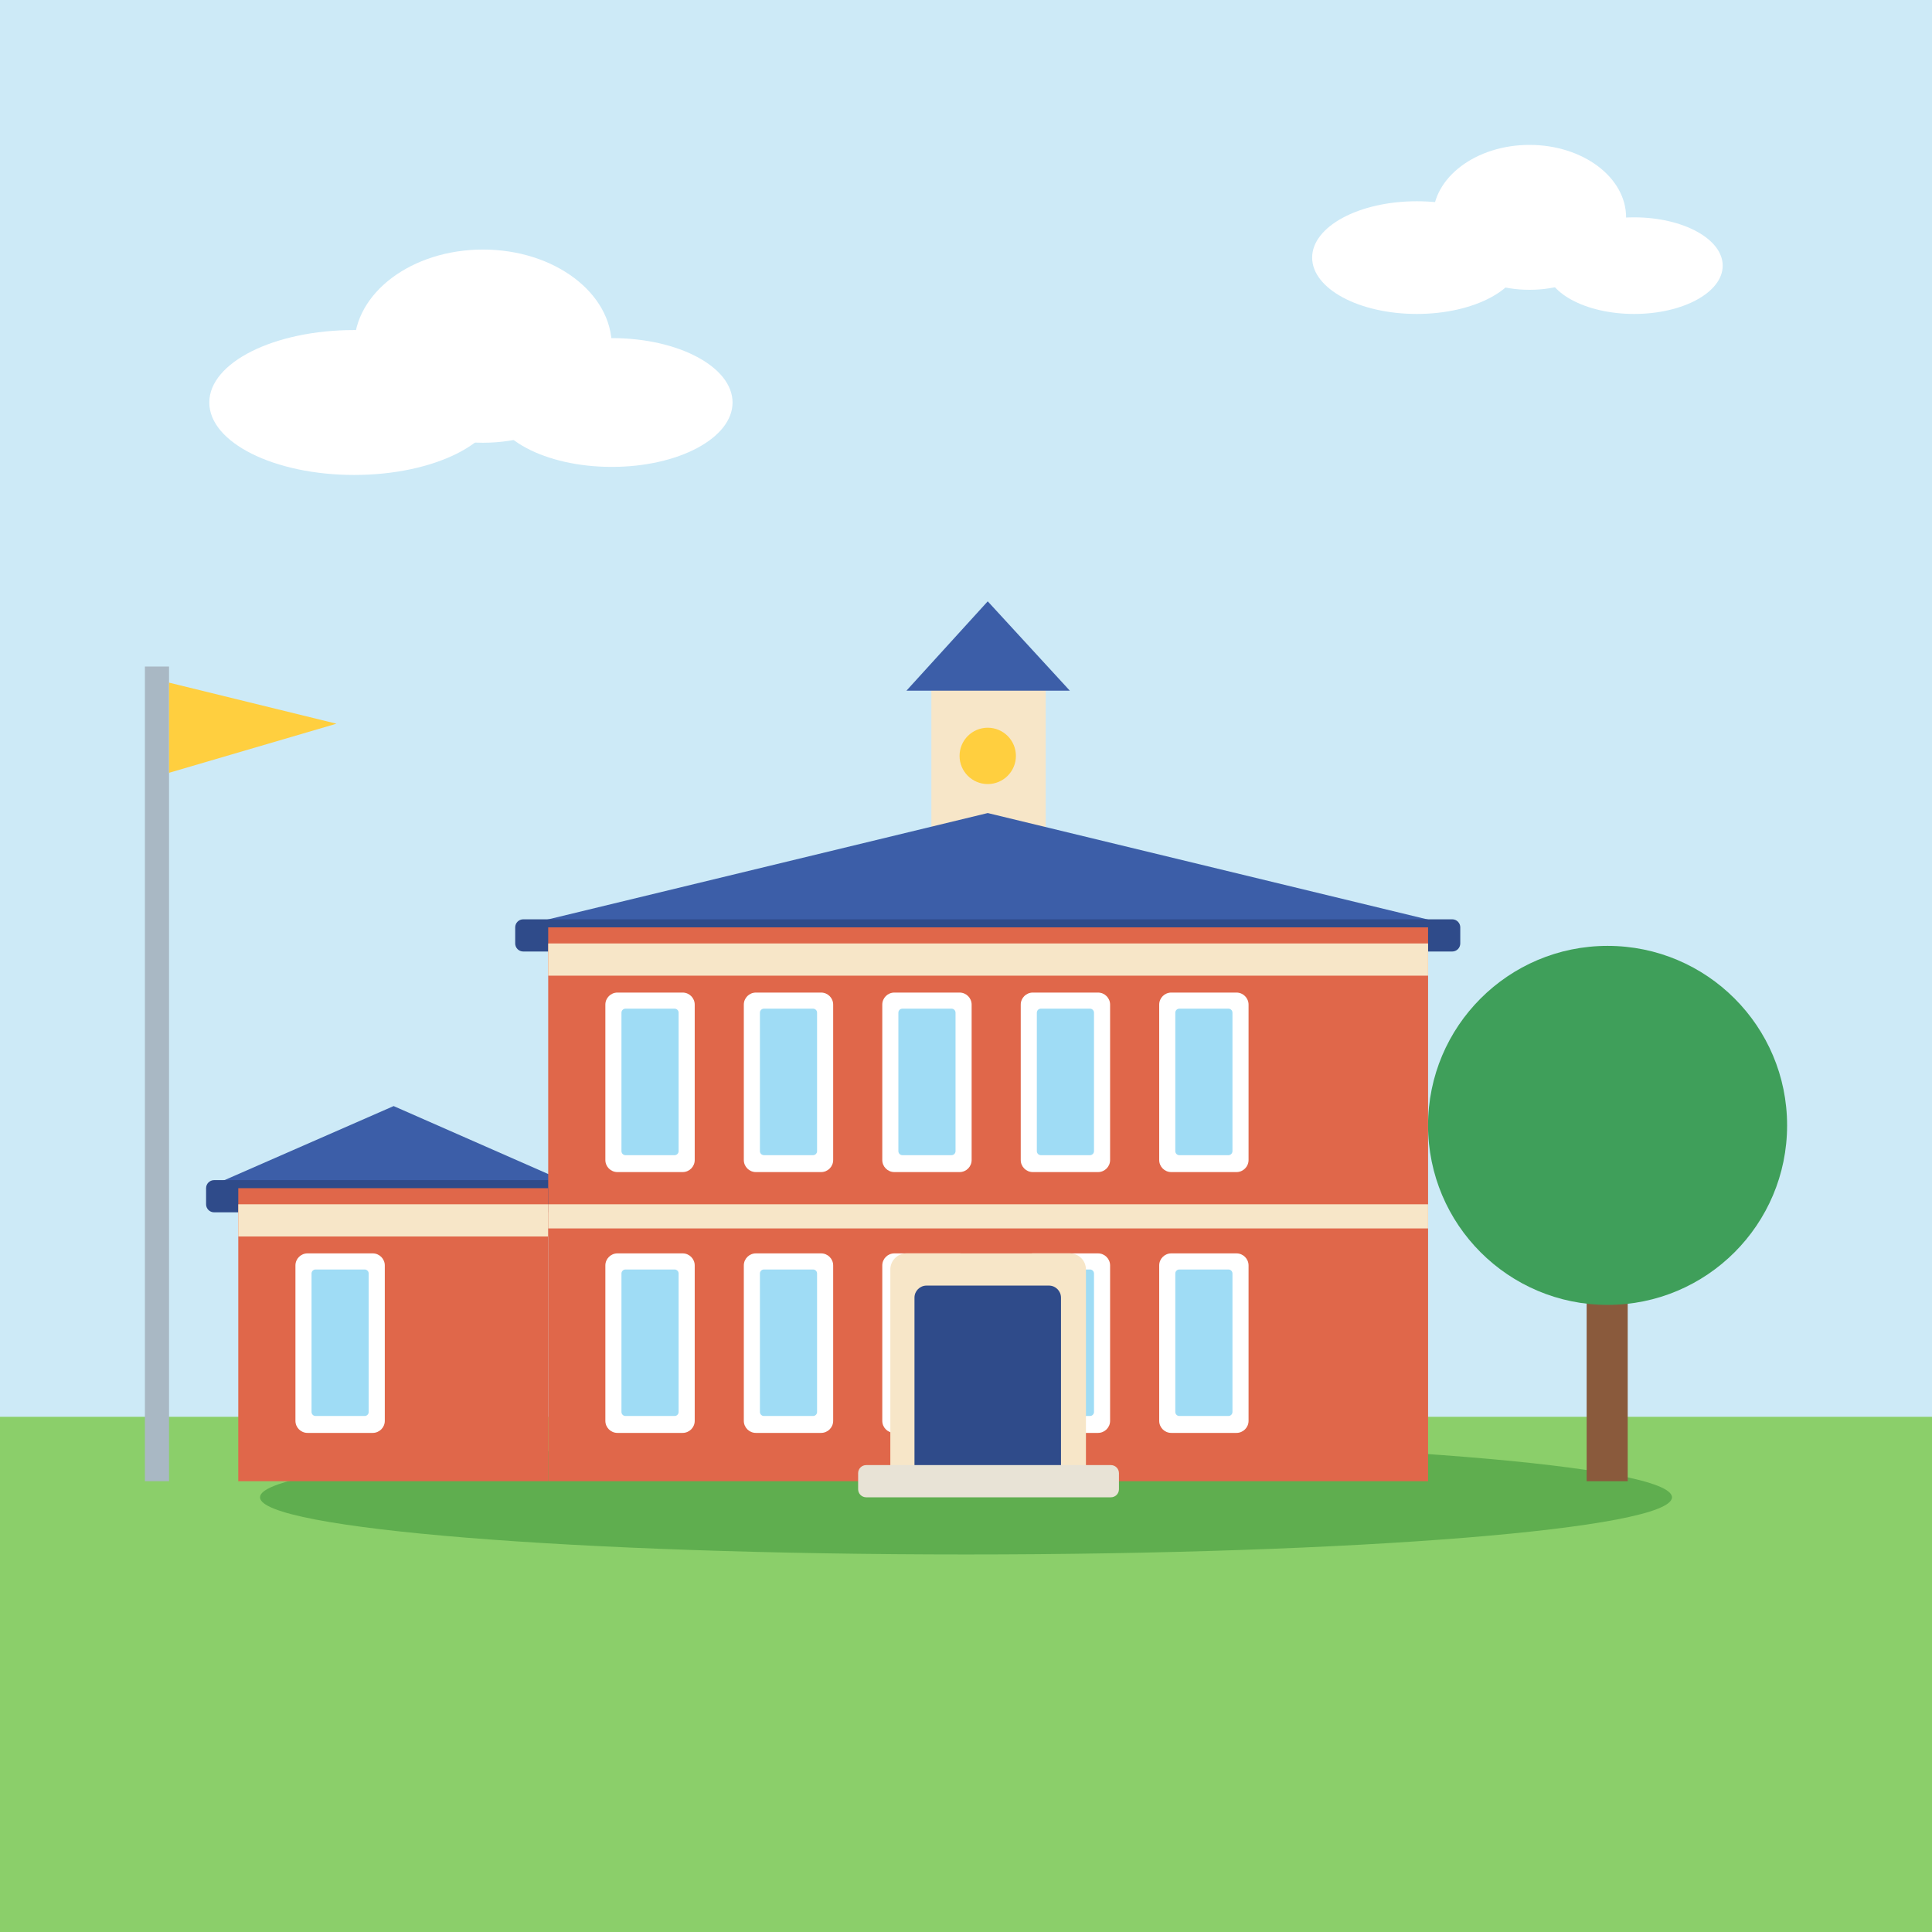
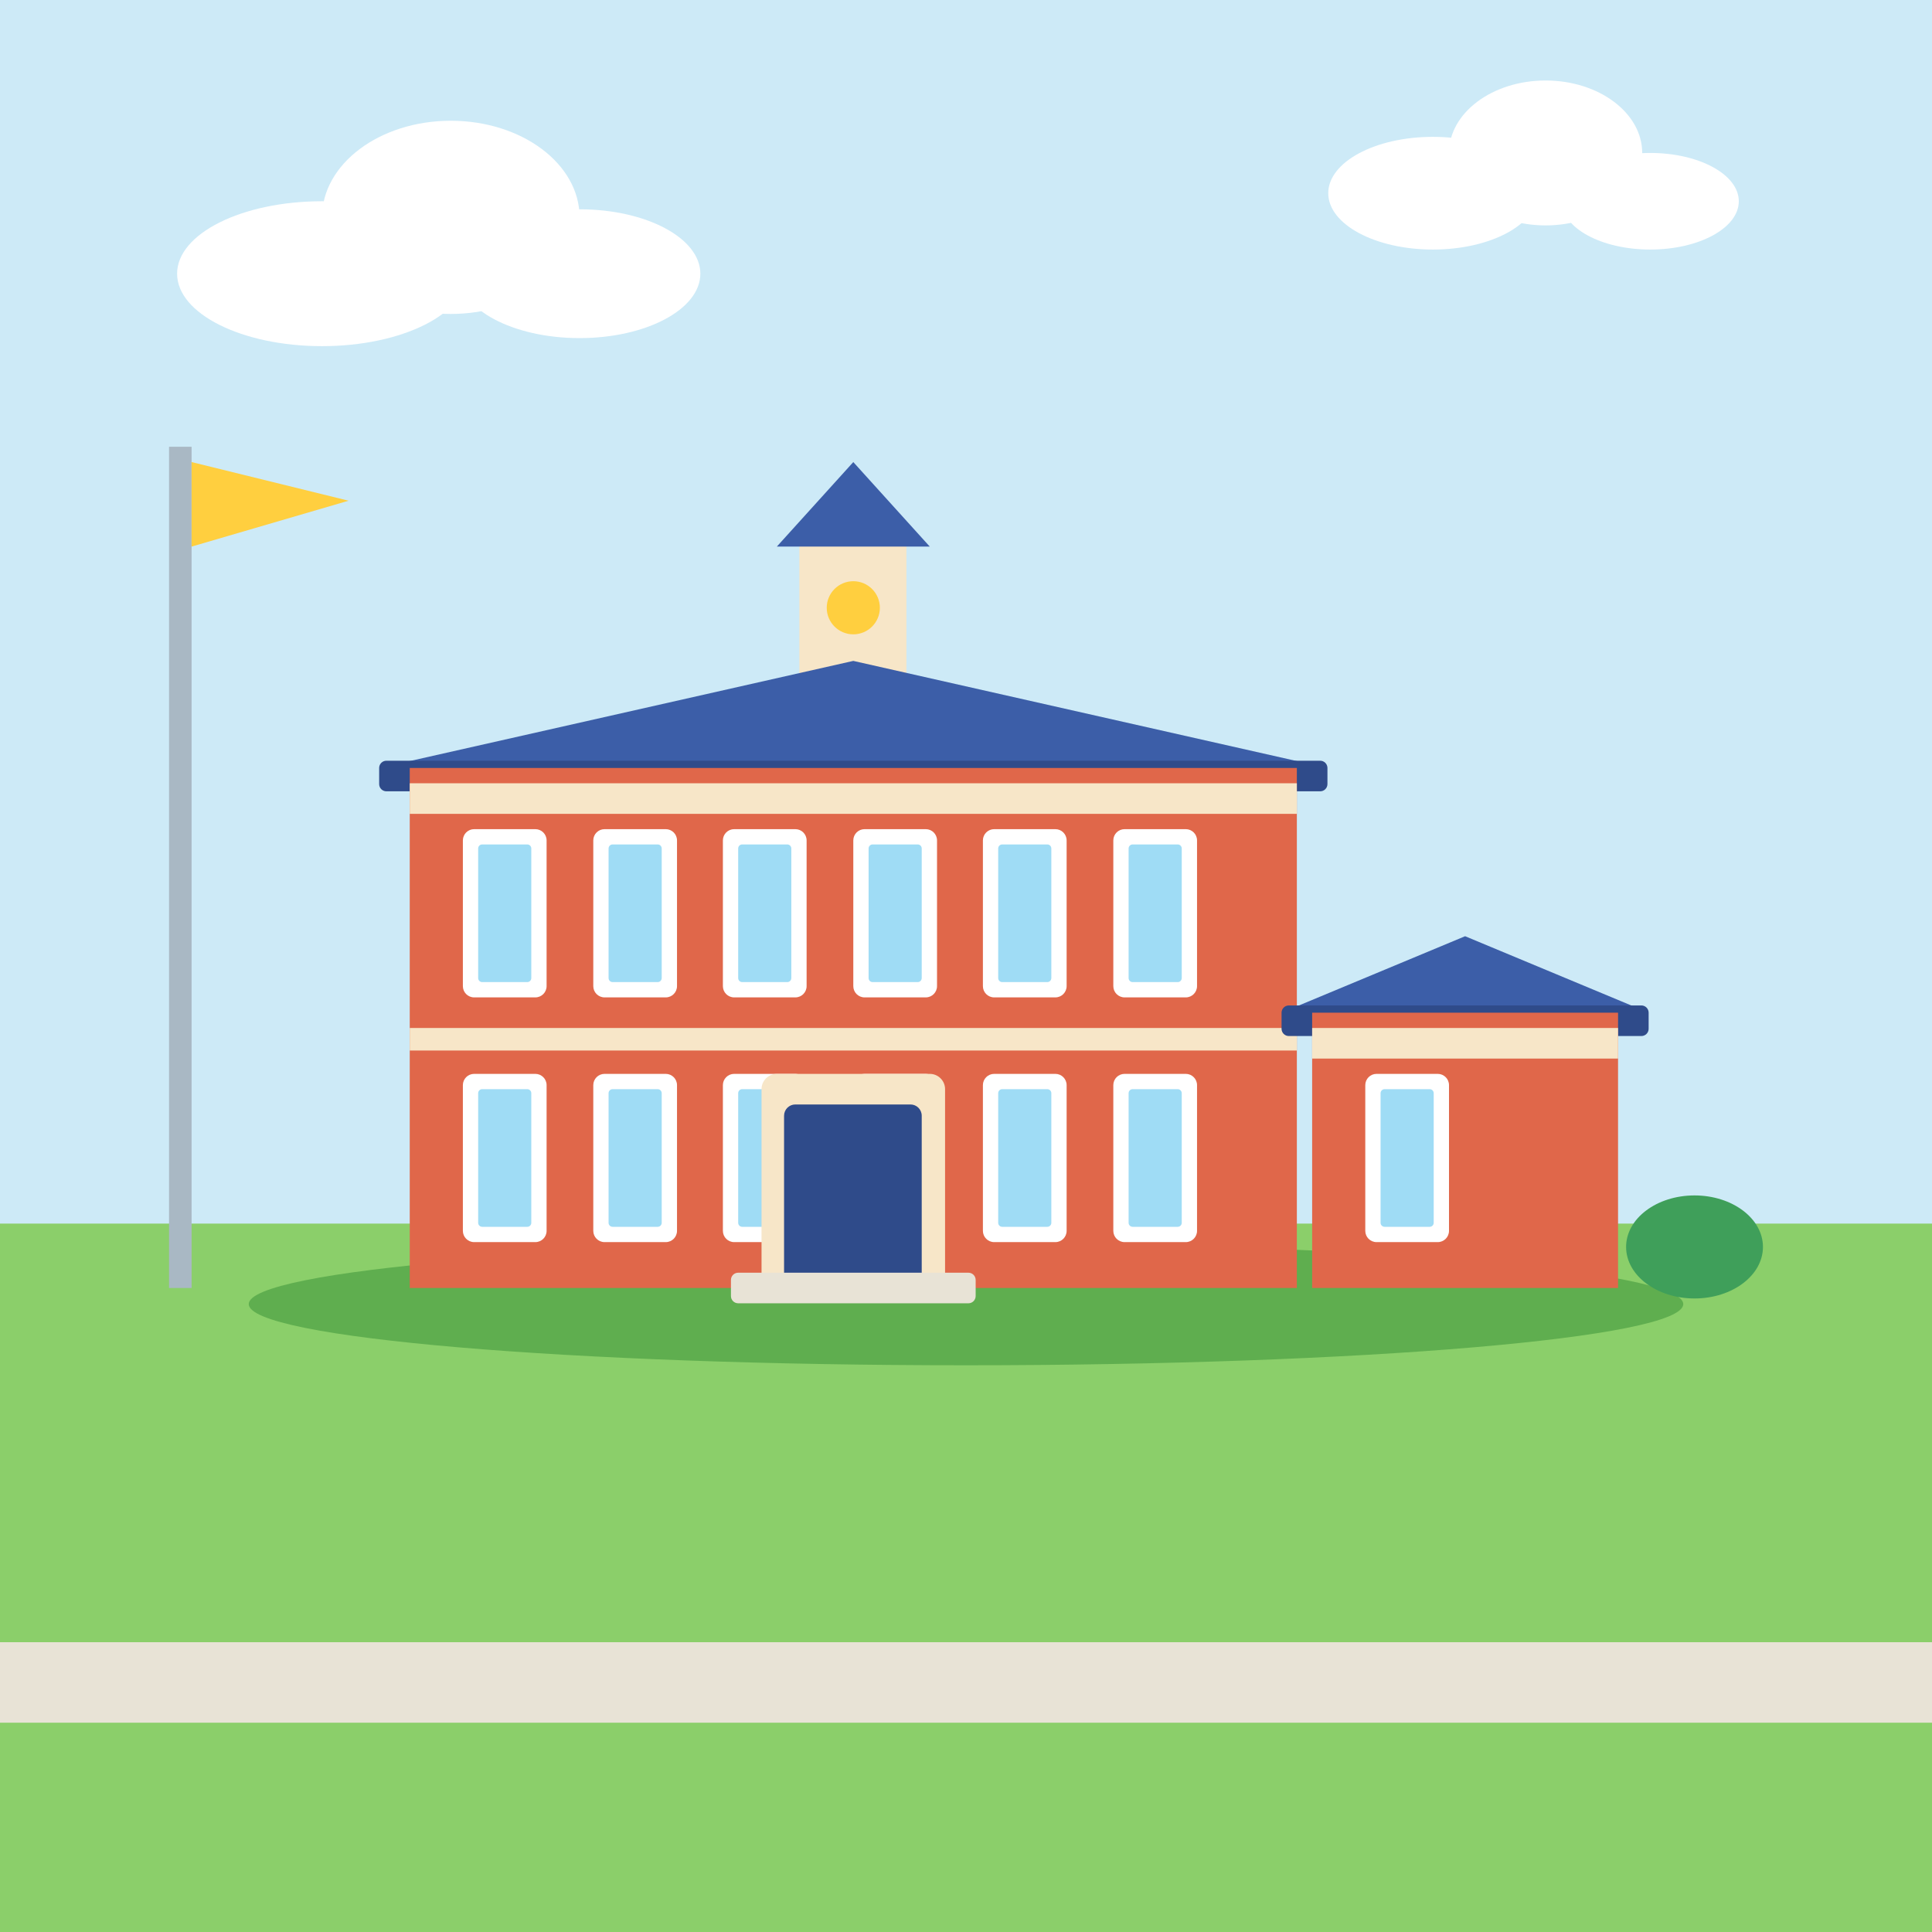
<svg xmlns="http://www.w3.org/2000/svg" viewBox="0 0 240 240">
  <rect x="0" y="0" width="240" height="240" fill="#cdeaf7" />
-   <ellipse cx="44" cy="50" rx="18" ry="9" fill="#ffffff" />
-   <ellipse cx="60" cy="43" rx="16" ry="12" fill="#ffffff" />
-   <ellipse cx="76" cy="50" rx="15" ry="8" fill="#ffffff" />
-   <ellipse cx="176" cy="32" rx="13" ry="7" fill="#ffffff" />
-   <ellipse cx="190" cy="27" rx="12" ry="9" fill="#ffffff" />
-   <ellipse cx="203" cy="33" rx="11" ry="6" fill="#ffffff" />
-   <rect x="0" y="176" width="240" height="64" fill="#8bcf6a" />
-   <ellipse cx="120" cy="186" rx="87.7" ry="7.1" fill="#5fae4f" />
-   <rect x="18" y="82.8" width="3" height="101.2" fill="#a9b8c4" />
-   <polygon points="21,84.8 41.8,89.9 21,96" fill="#ffcf3f" />
-   <polygon points="25.6,147.6 48.9,137.4 72.1,147.6" fill="#3c5ea8" />
-   <rect x="25.6" y="146.6" width="46.6" height="4" rx="1" fill="#2f4b8a" />
-   <rect x="29.6" y="147.6" width="38.5" height="36.4" fill="#e0674a" />
-   <rect x="29.6" y="149.6" width="38.5" height="4" fill="#f7e6c8" />
-   <rect x="36.7" y="155.7" width="11.1" height="22.3" rx="1.5" fill="#ffffff" />
-   <rect x="38.7" y="157.7" width="7.1" height="18.2" rx="0.5" fill="#9fdcf5" />
-   <rect x="115.7" y="84.8" width="14.2" height="18.2" fill="#f7e6c8" />
-   <polygon points="112.6,85.8 122.7,74.7 132.9,85.8" fill="#3c5ea8" />
-   <circle cx="122.7" cy="93.9" r="3.5" fill="#ffcf3f" />
-   <polygon points="64,115.2 122.7,101 181.4,115.2" fill="#3c5ea8" />
-   <rect x="64" y="114.2" width="117.4" height="4" rx="1" fill="#2f4b8a" />
-   <rect x="68.1" y="115.2" width="109.3" height="68.8" fill="#e0674a" />
-   <rect x="68.1" y="117.2" width="109.3" height="4" fill="#f7e6c8" />
-   <rect x="75.2" y="155.7" width="11.1" height="22.3" rx="1.5" fill="#ffffff" />
-   <rect x="77.2" y="157.7" width="7.1" height="18.2" rx="0.5" fill="#9fdcf5" />
-   <rect x="92.4" y="155.7" width="11.1" height="22.3" rx="1.5" fill="#ffffff" />
-   <rect x="94.4" y="157.7" width="7.1" height="18.2" rx="0.5" fill="#9fdcf5" />
-   <rect x="109.6" y="155.7" width="11.1" height="22.3" rx="1.5" fill="#ffffff" />
-   <rect x="111.6" y="157.7" width="7.1" height="18.2" rx="0.5" fill="#9fdcf5" />
-   <rect x="126.8" y="155.7" width="11.1" height="22.3" rx="1.5" fill="#ffffff" />
-   <rect x="128.8" y="157.7" width="7.1" height="18.2" rx="0.5" fill="#9fdcf5" />
-   <rect x="144" y="155.7" width="11.1" height="22.3" rx="1.5" fill="#ffffff" />
-   <rect x="146" y="157.7" width="7.1" height="18.2" rx="0.5" fill="#9fdcf5" />
-   <rect x="68.1" y="149.6" width="109.3" height="3" fill="#f7e6c8" />
-   <rect x="75.2" y="123.3" width="11.1" height="22.3" rx="1.5" fill="#ffffff" />
-   <rect x="77.2" y="125.3" width="7.1" height="18.2" rx="0.5" fill="#9fdcf5" />
-   <rect x="92.4" y="123.3" width="11.1" height="22.3" rx="1.5" fill="#ffffff" />
-   <rect x="94.4" y="125.3" width="7.1" height="18.2" rx="0.5" fill="#9fdcf5" />
-   <rect x="109.6" y="123.3" width="11.1" height="22.3" rx="1.5" fill="#ffffff" />
-   <rect x="111.6" y="125.3" width="7.1" height="18.2" rx="0.5" fill="#9fdcf5" />
-   <rect x="126.8" y="123.3" width="11.1" height="22.3" rx="1.5" fill="#ffffff" />
-   <rect x="128.8" y="125.3" width="7.1" height="18.2" rx="0.5" fill="#9fdcf5" />
-   <rect x="144" y="123.3" width="11.1" height="22.3" rx="1.5" fill="#ffffff" />
-   <rect x="146" y="125.3" width="7.1" height="18.2" rx="0.5" fill="#9fdcf5" />
-   <rect x="110.6" y="155.7" width="24.3" height="28.3" rx="2" fill="#f7e6c8" />
-   <rect x="113.6" y="159.7" width="18.2" height="24.3" rx="1.5" fill="#2f4b8a" />
-   <rect x="106.6" y="182" width="32.4" height="4" rx="1" fill="#e8e3d6" />
-   <rect x="197.1" y="151.4" width="5.1" height="32.6" fill="#8a5a3c" />
-   <circle cx="199.7" cy="139.8" r="22.3" fill="#3f9f5a" />
+   <ellipse cx="40" cy="34" rx="18" ry="9" fill="#ffffff" />
+   <ellipse cx="56" cy="27" rx="16" ry="12" fill="#ffffff" />
+   <ellipse cx="72" cy="34" rx="15" ry="8" fill="#ffffff" />
+   <ellipse cx="178" cy="24" rx="13" ry="7" fill="#ffffff" />
+   <ellipse cx="192" cy="19" rx="12" ry="9" fill="#ffffff" />
+   <ellipse cx="205" cy="25" rx="11" ry="6" fill="#ffffff" />
+   <rect x="0" y="152" width="240" height="88" fill="#8bcf6a" />
+   <rect x="0" y="204" width="240" height="10" fill="#e8e3d6" />
+   <ellipse cx="120" cy="162" rx="89.1" ry="7.6" fill="#5fae4f" />
+   <rect x="21" y="55.5" width="2.8" height="104.5" fill="#a9b8c4" />
+   <polygon points="23.8,57.4 43.3,62.2 23.8,67.9" fill="#ffcf3f" />
+   <rect x="99.3" y="66.9" width="13.3" height="17.1" fill="#f7e6c8" />
+   <polygon points="96.5,67.9 106,57.4 115.5,67.9" fill="#3c5ea8" />
+   <circle cx="106" cy="75.5" r="3.3" fill="#ffcf3f" />
+   <polygon points="47.1,95.4 106,82.1 164.9,95.4" fill="#3c5ea8" />
+   <rect x="47.1" y="94.5" width="117.8" height="3.8" rx="0.9" fill="#2f4b8a" />
+   <rect x="50.9" y="95.4" width="110.2" height="64.6" fill="#e0674a" />
+   <rect x="50.9" y="97.3" width="110.2" height="3.8" fill="#f7e6c8" />
+   <rect x="57.5" y="133.4" width="10.4" height="20.9" rx="1.4" fill="#ffffff" />
+   <rect x="59.4" y="135.3" width="6.6" height="17.1" rx="0.5" fill="#9fdcf5" />
+   <rect x="73.7" y="133.4" width="10.4" height="20.9" rx="1.4" fill="#ffffff" />
+   <rect x="75.6" y="135.3" width="6.6" height="17.1" rx="0.5" fill="#9fdcf5" />
+   <rect x="89.8" y="133.4" width="10.4" height="20.9" rx="1.4" fill="#ffffff" />
+   <rect x="91.7" y="135.3" width="6.6" height="17.1" rx="0.5" fill="#9fdcf5" />
+   <rect x="106" y="133.4" width="10.4" height="20.9" rx="1.4" fill="#ffffff" />
+   <rect x="107.9" y="135.3" width="6.6" height="17.1" rx="0.5" fill="#9fdcf5" />
+   <rect x="122.1" y="133.4" width="10.4" height="20.9" rx="1.4" fill="#ffffff" />
+   <rect x="124" y="135.3" width="6.6" height="17.1" rx="0.5" fill="#9fdcf5" />
+   <rect x="138.3" y="133.4" width="10.4" height="20.9" rx="1.4" fill="#ffffff" />
+   <rect x="140.2" y="135.3" width="6.6" height="17.1" rx="0.5" fill="#9fdcf5" />
+   <rect x="50.9" y="127.7" width="110.2" height="2.8" fill="#f7e6c8" />
+   <rect x="57.5" y="103" width="10.4" height="20.9" rx="1.4" fill="#ffffff" />
+   <rect x="59.4" y="104.9" width="6.6" height="17.1" rx="0.5" fill="#9fdcf5" />
+   <rect x="73.7" y="103" width="10.4" height="20.9" rx="1.4" fill="#ffffff" />
+   <rect x="75.6" y="104.9" width="6.6" height="17.1" rx="0.5" fill="#9fdcf5" />
+   <rect x="89.8" y="103" width="10.4" height="20.9" rx="1.4" fill="#ffffff" />
+   <rect x="91.7" y="104.9" width="6.6" height="17.1" rx="0.5" fill="#9fdcf5" />
+   <rect x="106" y="103" width="10.4" height="20.9" rx="1.4" fill="#ffffff" />
+   <rect x="107.9" y="104.9" width="6.6" height="17.1" rx="0.5" fill="#9fdcf5" />
+   <rect x="122.1" y="103" width="10.4" height="20.9" rx="1.4" fill="#ffffff" />
+   <rect x="124" y="104.9" width="6.6" height="17.1" rx="0.5" fill="#9fdcf5" />
+   <rect x="138.3" y="103" width="10.4" height="20.9" rx="1.4" fill="#ffffff" />
+   <rect x="140.2" y="104.9" width="6.6" height="17.1" rx="0.5" fill="#9fdcf5" />
+   <rect x="94.6" y="133.4" width="22.8" height="26.6" rx="1.9" fill="#f7e6c8" />
+   <rect x="97.4" y="137.2" width="17.1" height="22.8" rx="1.4" fill="#2f4b8a" />
+   <rect x="90.8" y="158.1" width="30.4" height="3.8" rx="0.9" fill="#e8e3d6" />
+   <polygon points="159.2,125.8 182,116.3 204.8,125.8" fill="#3c5ea8" />
+   <rect x="159.2" y="124.9" width="45.6" height="3.8" rx="0.9" fill="#2f4b8a" />
+   <rect x="163" y="125.8" width="38" height="34.2" fill="#e0674a" />
+   <rect x="163" y="127.7" width="38" height="3.8" fill="#f7e6c8" />
+   <rect x="169.6" y="133.4" width="10.4" height="20.9" rx="1.4" fill="#ffffff" />
+   <rect x="171.5" y="135.3" width="6.6" height="17.1" rx="0.5" fill="#9fdcf5" />
+   <ellipse cx="210.5" cy="154.9" rx="8.5" ry="6.4" fill="#3f9f5a" />
</svg>
